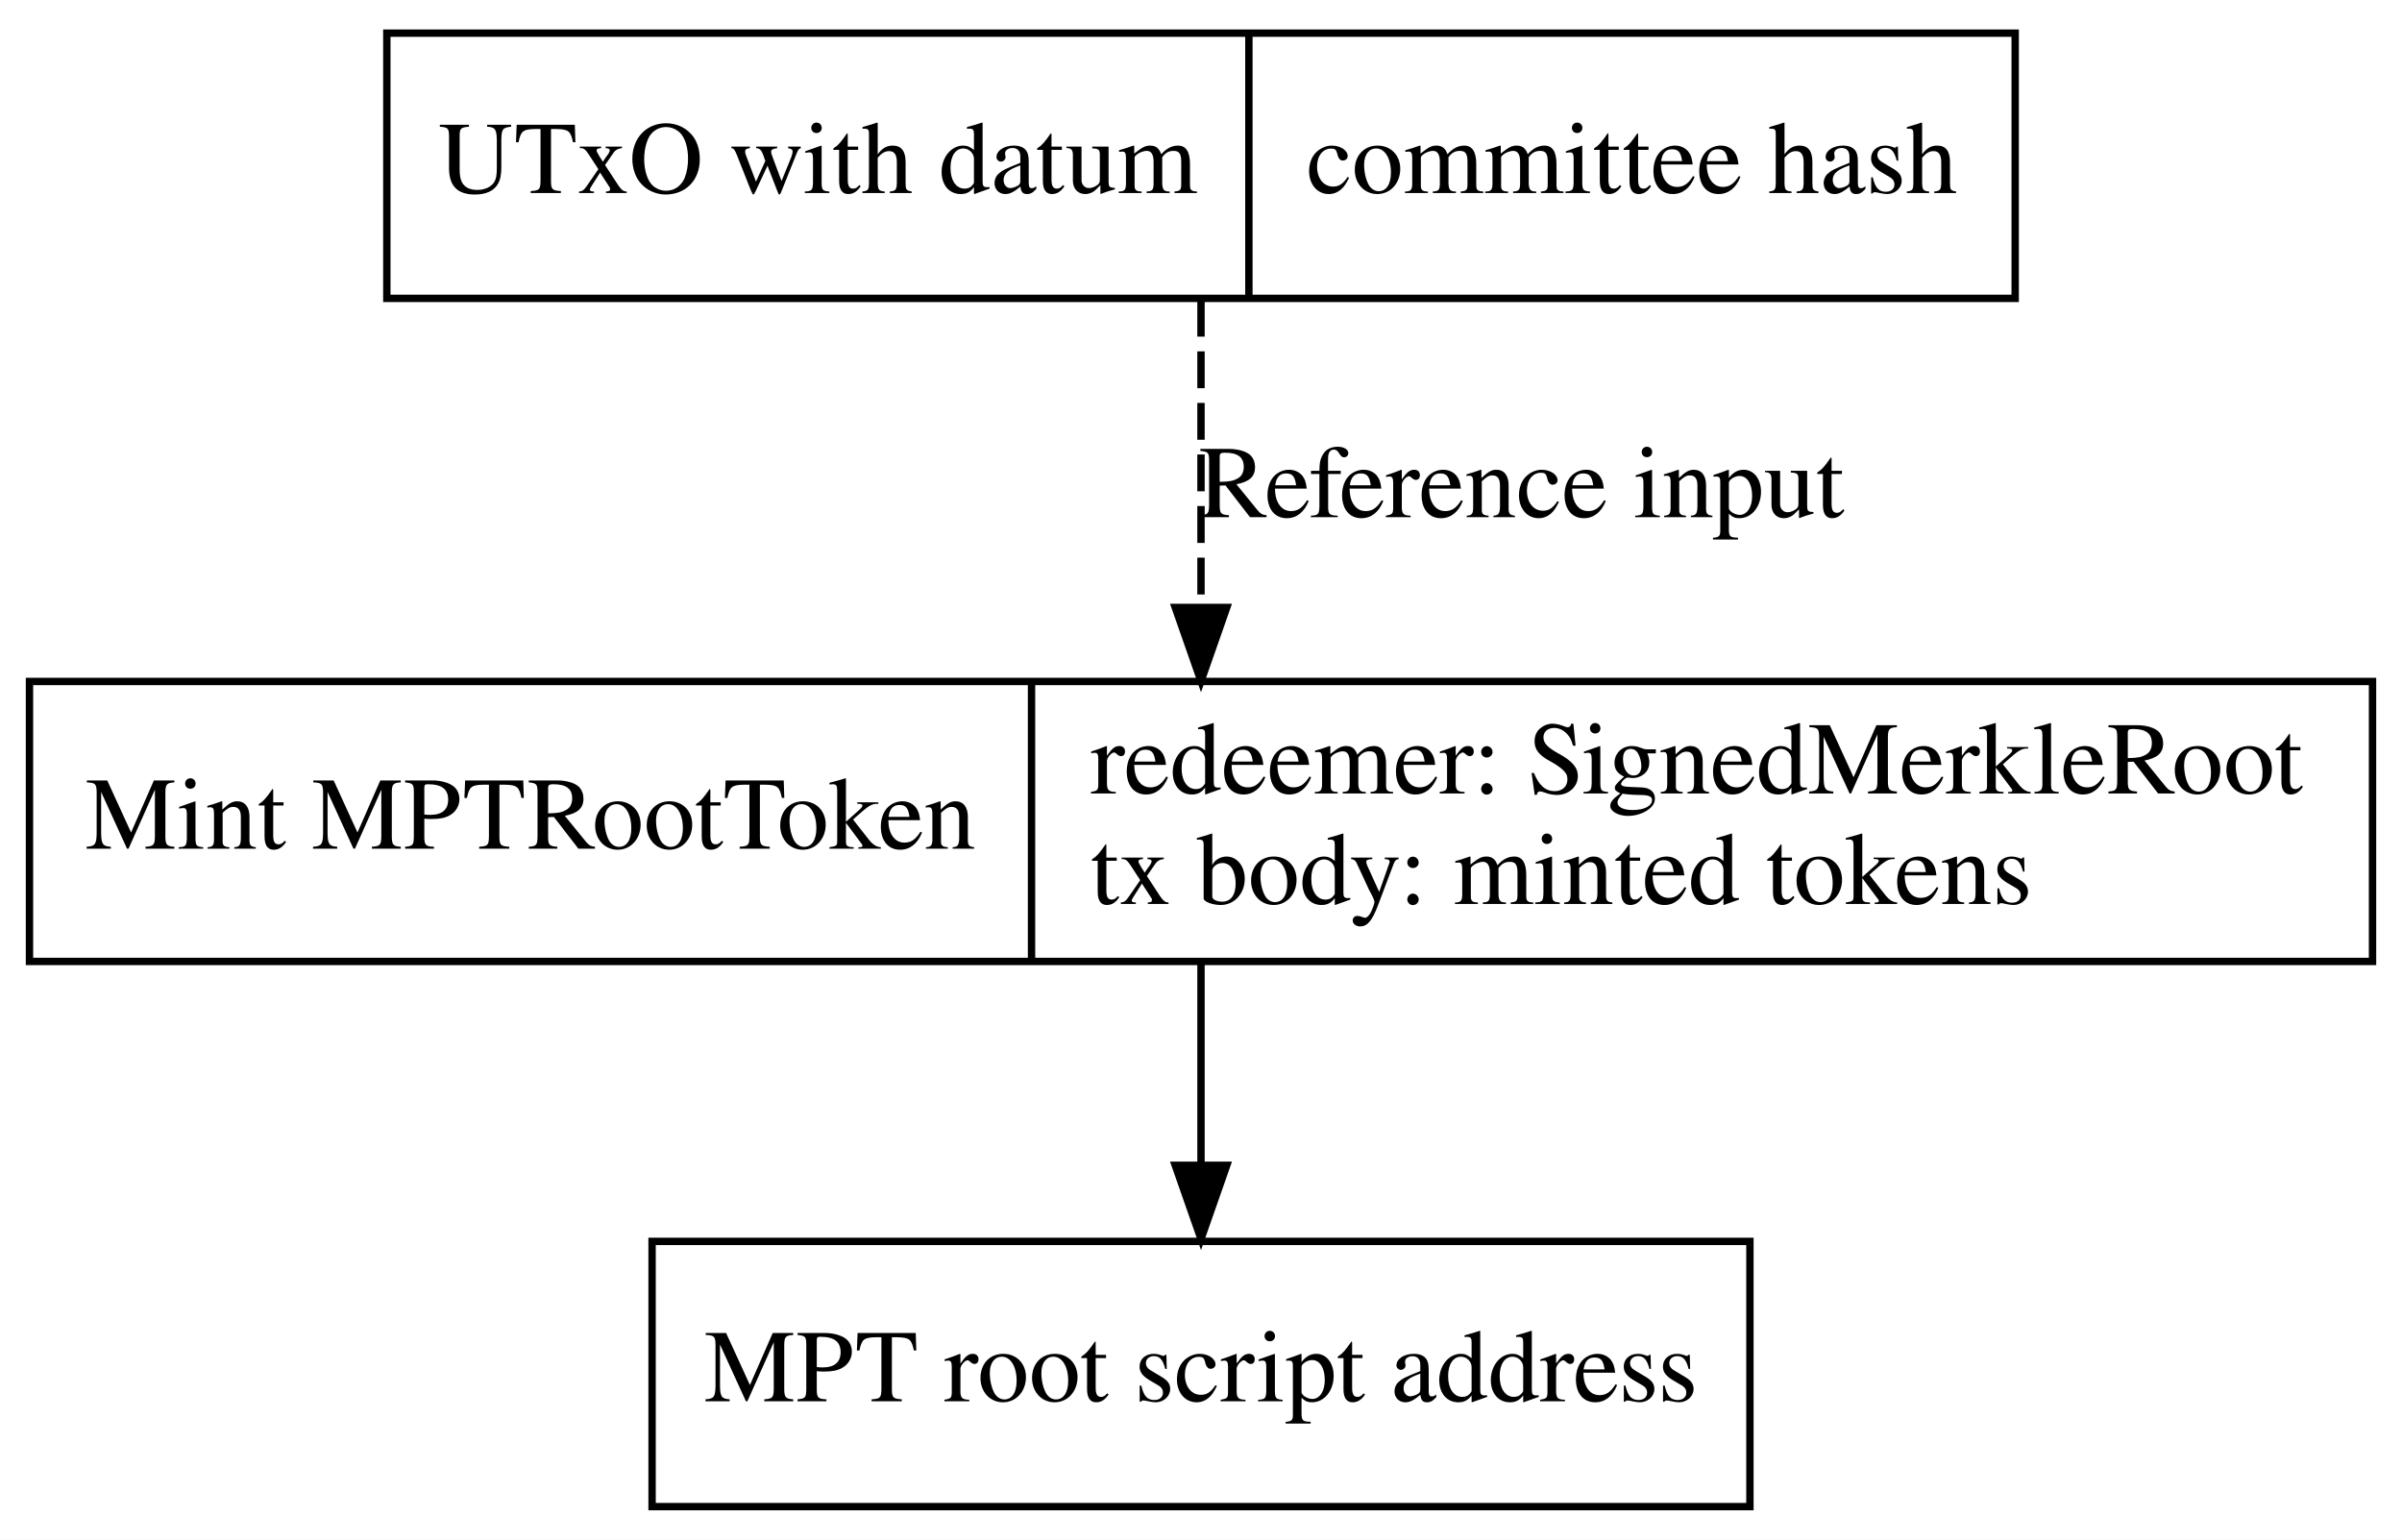
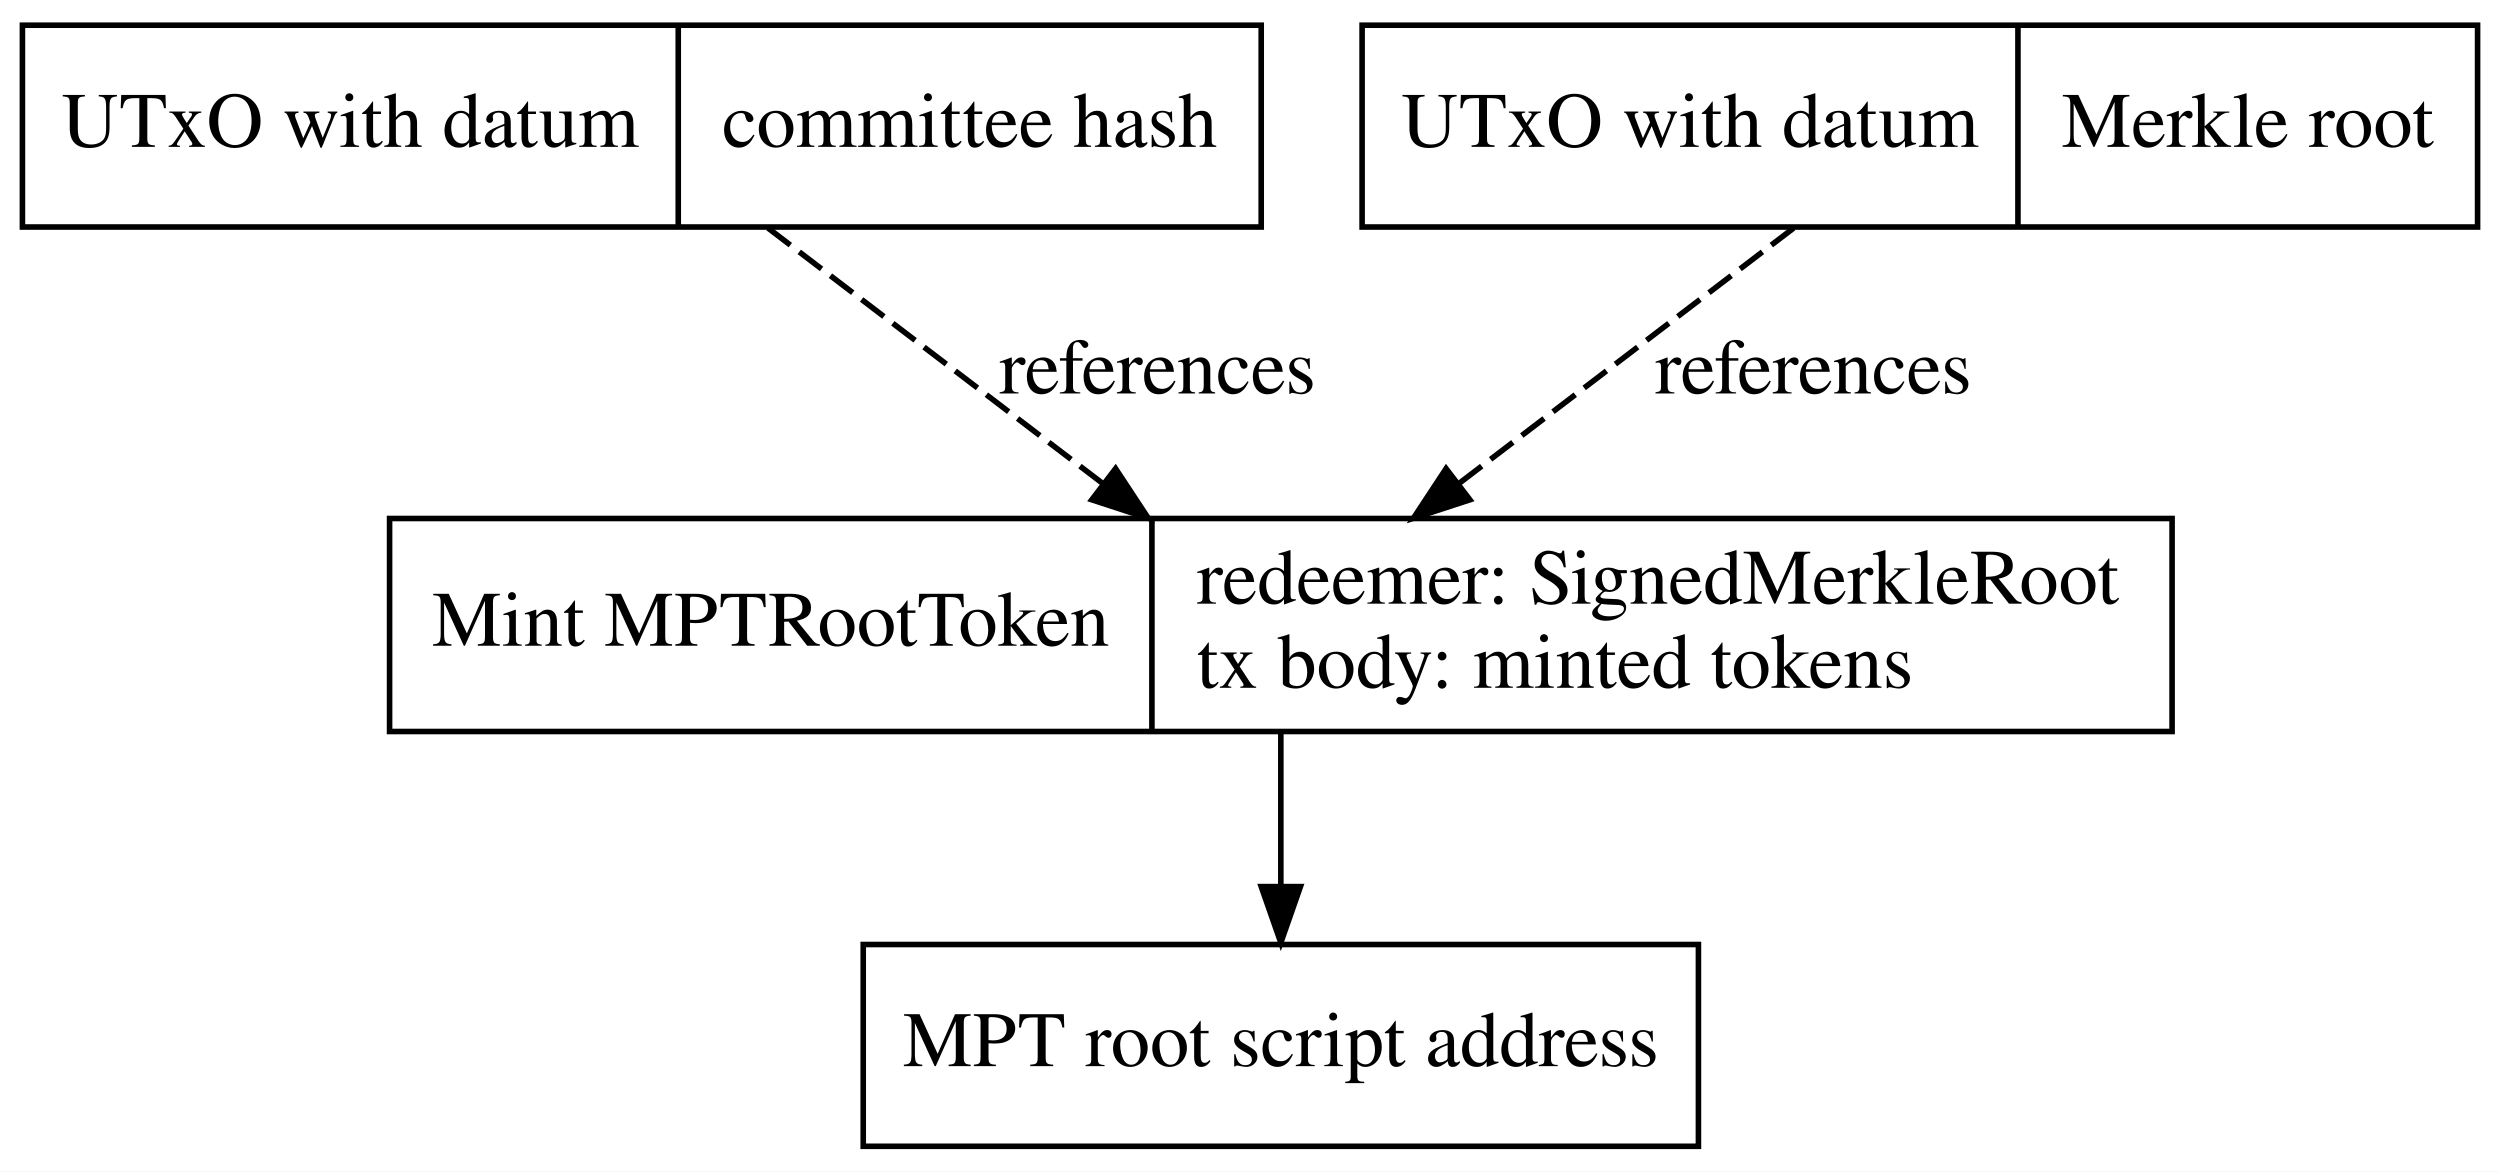
- <svg xmlns="http://www.w3.org/2000/svg" width="326pt" height="209pt" viewBox="0.00 0.00 326.00 209.00">
+ <svg xmlns="http://www.w3.org/2000/svg" width="446pt" height="209pt" viewBox="0.00 0.00 446.00 209.00">
  <g id="graph0" class="graph" transform="scale(1 1) rotate(0) translate(4 205)">
-     <polygon fill="white" stroke="transparent" points="-4,4 -4,-205 322,-205 322,4 -4,4" />
+     <polygon fill="white" stroke="transparent" points="-4,4 -4,-205 442,-205 442,4 -4,4" />
    <g id="node1" class="node">
-       <polygon fill="none" stroke="black" points="48.5,-164.5 48.5,-200.5 269.5,-200.5 269.5,-164.5 48.5,-164.5" />
-       <text text-anchor="middle" x="107" y="-178.8" font-family="Times,serif" font-size="14.00">UTxO with datum</text>
-       <polyline fill="none" stroke="black" points="165.5,-164.5 165.5,-200.5 " />
-       <text text-anchor="middle" x="217.5" y="-178.8" font-family="Times,serif" font-size="14.00">committee hash</text>
+       <polygon fill="none" stroke="black" points="0,-164.5 0,-200.5 221,-200.5 221,-164.5 0,-164.5" />
+       <text text-anchor="middle" x="58.5" y="-178.8" font-family="Times,serif" font-size="14.00">UTxO with datum</text>
+       <polyline fill="none" stroke="black" points="117,-164.5 117,-200.5 " />
+       <text text-anchor="middle" x="169" y="-178.8" font-family="Times,serif" font-size="14.00">committee hash</text>
+     </g>
+     <g id="node3" class="node">
+       <polygon fill="none" stroke="black" points="65.5,-74.5 65.5,-112.5 383.5,-112.5 383.5,-74.5 65.5,-74.5" />
+       <text text-anchor="middle" x="133.5" y="-89.8" font-family="Times,serif" font-size="14.00">Mint MPTRootToken</text>
+       <polyline fill="none" stroke="black" points="201.5,-74.5 201.5,-112.5 " />
+       <text text-anchor="start" x="209.5" y="-97.3" font-family="Times,serif" font-size="14.00">redeemer: SignedMerkleRoot </text>
+       <text text-anchor="start" x="209.5" y="-82.3" font-family="Times,serif" font-size="14.00"> tx body: minted tokens</text>
+     </g>
+     <g id="edge1" class="edge">
+       <path fill="none" stroke="black" stroke-dasharray="5,2" d="M133.02,-164.31C150.09,-151.28 173.77,-133.21 192.76,-118.72" />
+       <polygon fill="black" stroke="black" points="195.02,-121.4 200.85,-112.55 190.77,-115.84 195.02,-121.4" />
+       <text text-anchor="middle" x="202.5" y="-134.8" font-family="Times,serif" font-size="14.00">references</text>
    </g>
    <g id="node2" class="node">
-       <polygon fill="none" stroke="black" points="0,-74.5 0,-112.5 318,-112.5 318,-74.5 0,-74.5" />
-       <text text-anchor="middle" x="68" y="-89.8" font-family="Times,serif" font-size="14.00">Mint MPTRootToken</text>
-       <polyline fill="none" stroke="black" points="136,-74.5 136,-112.5 " />
-       <text text-anchor="start" x="144" y="-97.3" font-family="Times,serif" font-size="14.00">redeemer: SignedMerkleRoot </text>
-       <text text-anchor="start" x="144" y="-82.3" font-family="Times,serif" font-size="14.00"> tx body: minted tokens</text>
-     </g>
-     <g id="edge1" class="edge">
-       <path fill="none" stroke="black" stroke-dasharray="5,2" d="M159,-164.31C159,-152.51 159,-136.57 159,-122.9" />
-       <polygon fill="black" stroke="black" points="162.5,-122.55 159,-112.55 155.5,-122.55 162.5,-122.55" />
-       <text text-anchor="middle" x="202.5" y="-134.8" font-family="Times,serif" font-size="14.00">Reference input</text>
-     </g>
-     <g id="node3" class="node">
-       <polygon fill="none" stroke="black" points="84.5,-0.5 84.5,-36.5 233.5,-36.5 233.5,-0.5 84.5,-0.5" />
-       <text text-anchor="middle" x="159" y="-14.8" font-family="Times,serif" font-size="14.00">MPT root script address</text>
+       <polygon fill="none" stroke="black" points="239,-164.5 239,-200.5 438,-200.5 438,-164.5 239,-164.5" />
+       <text text-anchor="middle" x="297.5" y="-178.8" font-family="Times,serif" font-size="14.00">UTxO with datum</text>
+       <polyline fill="none" stroke="black" points="356,-164.5 356,-200.5 " />
+       <text text-anchor="middle" x="397" y="-178.8" font-family="Times,serif" font-size="14.00">Merkle root</text>
    </g>
    <g id="edge2" class="edge">
-       <path fill="none" stroke="black" d="M159,-74.46C159,-66.2 159,-56.24 159,-47.07" />
-       <polygon fill="black" stroke="black" points="162.5,-46.83 159,-36.83 155.5,-46.83 162.5,-46.83" />
+       <path fill="none" stroke="black" stroke-dasharray="5,2" d="M315.98,-164.31C298.91,-151.28 275.23,-133.21 256.24,-118.72" />
+       <polygon fill="black" stroke="black" points="258.23,-115.84 248.15,-112.55 253.98,-121.4 258.23,-115.84" />
+       <text text-anchor="middle" x="319.5" y="-134.8" font-family="Times,serif" font-size="14.00">references</text>
+     </g>
+     <g id="node4" class="node">
+       <polygon fill="none" stroke="black" points="150,-0.5 150,-36.5 299,-36.5 299,-0.5 150,-0.5" />
+       <text text-anchor="middle" x="224.5" y="-14.8" font-family="Times,serif" font-size="14.00">MPT root script address</text>
+     </g>
+     <g id="edge3" class="edge">
+       <path fill="none" stroke="black" d="M224.5,-74.46C224.5,-66.2 224.5,-56.24 224.5,-47.07" />
+       <polygon fill="black" stroke="black" points="228,-46.83 224.5,-36.83 221,-46.83 228,-46.83" />
    </g>
  </g>
</svg>
